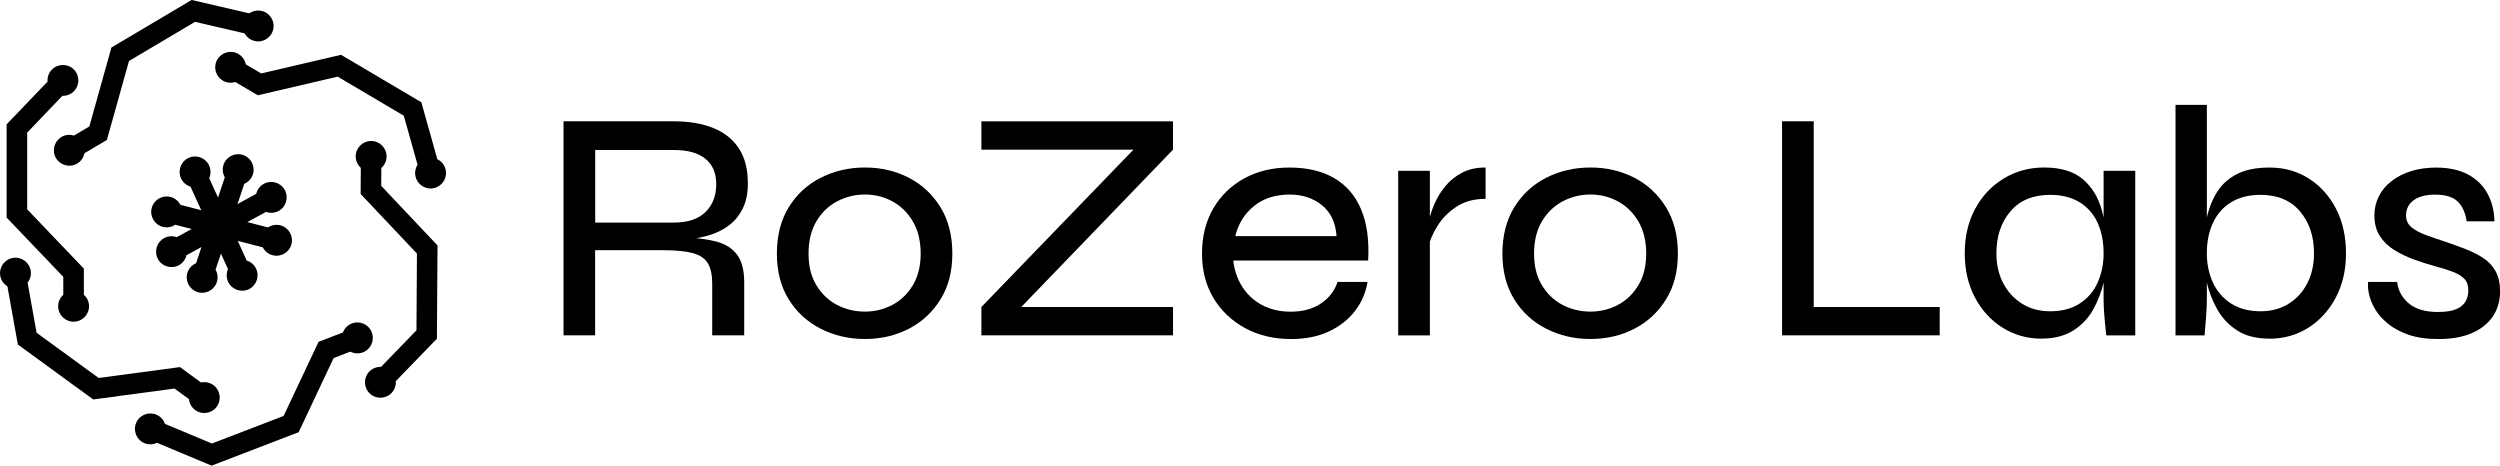
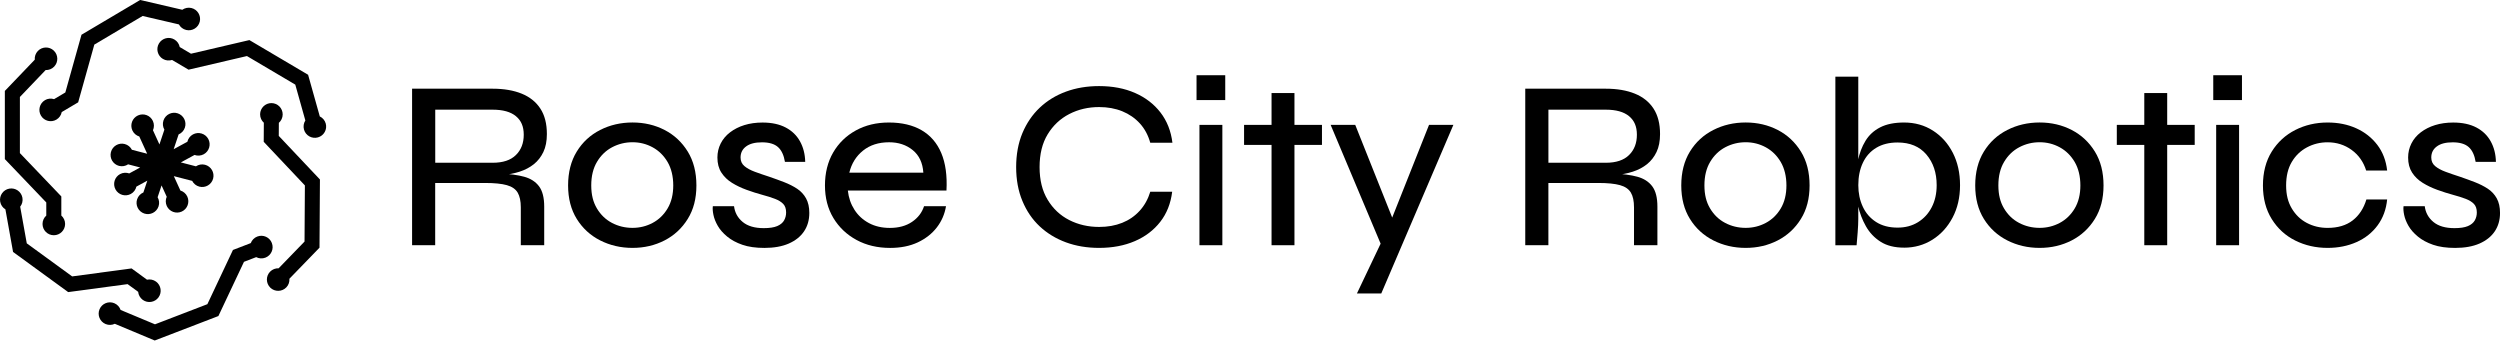
- <svg xmlns="http://www.w3.org/2000/svg" id="Layer_2" viewBox="0 0 671.92 125.14">
-   <g id="secondary_logo_expanded">
+ <svg xmlns="http://www.w3.org/2000/svg" id="Layer_2" viewBox="0 0 918.86 125.14">
+   <g id="secondary_logo_-_expanded">
    <g>
      <g>
        <path d="M56.2,44.48c-.95-2.08-3.41-3-5.5-2.05-2.08.95-3,3.41-2.05,5.5.51,1.12,1.46,1.9,2.55,2.24l2.89,6.33-5.61-1.45c-.52-1.01-1.46-1.81-2.65-2.12-2.22-.57-4.48.76-5.06,2.98-.57,2.22.76,4.48,2.98,5.06,1.19.31,2.39.06,3.34-.57l4.43,1.15-4.02,2.19c-1.07-.38-2.3-.33-3.38.25-2.01,1.09-2.76,3.61-1.67,5.63,1.09,2.01,3.61,2.76,5.63,1.67,1.08-.59,1.79-1.59,2.05-2.7l4.02-2.19-1.45,4.34c-1.05.45-1.91,1.32-2.3,2.49-.73,2.17.45,4.52,2.62,5.25,2.17.73,4.52-.45,5.25-2.62.39-1.17.23-2.38-.34-3.37l1.45-4.34,1.9,4.17c-.46,1.04-.49,2.27.02,3.39.95,2.08,3.41,3,5.5,2.05,2.08-.95,3-3.41,2.05-5.5-.51-1.12-1.46-1.9-2.55-2.24l-2.41-5.28,6.74,1.74c.52,1.01,1.45,1.81,2.65,2.12,2.22.57,4.48-.76,5.06-2.98.57-2.22-.76-4.48-2.98-5.06-1.19-.31-2.39-.06-3.34.57l-5.56-1.44,5.04-2.74c1.07.39,2.3.33,3.38-.25,2.01-1.09,2.76-3.61,1.67-5.63-1.09-2.01-3.61-2.76-5.63-1.67-1.08.59-1.79,1.59-2.05,2.7l-5.04,2.74,1.82-5.44c1.05-.45,1.91-1.32,2.3-2.49.73-2.17-.45-4.52-2.62-5.25-2.17-.73-4.52.45-5.25,2.62-.39,1.17-.23,2.38.34,3.37l-1.82,5.44-2.38-5.22c.46-1.04.49-2.27-.02-3.39Z" />
        <path d="M17.02,79.22c-.85.76-1.39,1.86-1.39,3.09,0,2.29,1.86,4.15,4.15,4.15s4.15-1.86,4.15-4.15c0-1.23-.54-2.33-1.39-3.09v-7.02l-15.23-15.93v-20.63l9.46-9.89c1.14.04,2.29-.38,3.14-1.27,1.58-1.66,1.53-4.28-.13-5.87-1.66-1.58-4.28-1.53-5.87.13-.85.89-1.22,2.06-1.13,3.2L1.78,33.42v25.06l15.23,15.93v4.81Z" />
        <path d="M16.51,36.83c-1.97,1.17-2.62,3.71-1.45,5.68,1.17,1.97,3.71,2.62,5.68,1.45,1.06-.63,1.73-1.65,1.95-2.77l6.04-3.58,5.94-21.22,17.75-10.52,13.33,3.1c.55,1,1.5,1.78,2.7,2.05,2.23.52,4.46-.87,4.98-3.1.52-2.23-.87-4.46-3.1-4.98-1.2-.28-2.39,0-3.33.65l-15.49-3.6-21.56,12.78-5.94,21.22-4.14,2.45c-1.09-.34-2.31-.25-3.37.38Z" />
        <path d="M119.72,45.39c-.33-1.18-1.15-2.1-2.18-2.6l-4.3-15.31-21.58-12.75-21.46,5.01-4.14-2.45c-.22-1.12-.9-2.14-1.96-2.77-1.97-1.17-4.52-.51-5.68,1.46-1.17,1.97-.51,4.52,1.46,5.68,1.06.63,2.28.72,3.37.38l6.05,3.57,21.46-5.01,17.77,10.5,3.7,13.18c-.61.96-.83,2.17-.5,3.35.62,2.21,2.91,3.49,5.12,2.87,2.21-.62,3.49-2.91,2.87-5.12Z" />
        <path d="M102.49,45.15c.86-.75,1.4-1.85,1.41-3.08.01-2.29-1.83-4.16-4.12-4.18-2.29-.01-4.16,1.83-4.18,4.12,0,1.23.52,2.34,1.37,3.1l-.04,7.02,15.13,16.02-.13,20.63-9.52,9.83c-1.14-.05-2.29.37-3.15,1.25-1.59,1.65-1.55,4.27.09,5.87,1.65,1.59,4.27,1.55,5.87-.09.86-.88,1.24-2.05,1.15-3.19l11.06-11.42.16-25.06-15.13-16.02.03-4.81Z" />
        <path d="M99.92,89.32c-.82-2.14-3.22-3.21-5.36-2.38-1.15.44-1.98,1.34-2.39,2.41l-6.55,2.52-9.4,19.93-19.26,7.4-12.63-5.28c-.37-1.08-1.18-2-2.32-2.48-2.11-.88-4.54.11-5.43,2.23-.88,2.11.11,4.54,2.23,5.43,1.14.47,2.36.4,3.39-.09l14.67,6.14,23.4-8.99,9.4-19.93,4.49-1.72c1.01.52,2.24.63,3.38.19,2.14-.82,3.21-3.22,2.38-5.36Z" />
        <path d="M50.78,107.26c.11,1.14.69,2.22,1.68,2.95,1.85,1.35,4.45.94,5.8-.91,1.35-1.85.94-4.45-.91-5.8-.99-.72-2.2-.94-3.32-.7l-5.67-4.14-21.84,2.93-16.68-12.15-2.42-13.47c.7-.9,1.04-2.08.82-3.29-.41-2.26-2.56-3.75-4.82-3.35-2.25.41-3.75,2.56-3.35,4.82.22,1.21.94,2.2,1.92,2.8l2.81,15.65,20.26,14.76,21.84-2.93,3.88,2.83Z" />
      </g>
      <g>
        <path d="M151.46,90.13v-57.53h29.6c4.14,0,7.7.61,10.68,1.82,2.98,1.21,5.27,3.04,6.87,5.5,1.6,2.45,2.39,5.57,2.39,9.35,0,2.6-.43,4.8-1.29,6.6-.86,1.8-2.02,3.29-3.5,4.48-1.48,1.18-3.22,2.1-5.23,2.75-2.01.65-4.17,1.06-6.47,1.24l-.62-.53c3.49.12,6.41.5,8.77,1.15,2.36.65,4.18,1.82,5.45,3.5,1.27,1.68,1.91,4.18,1.91,7.49v14.18h-8.6v-13.92c0-2.3-.39-4.11-1.15-5.41-.77-1.3-2.1-2.22-3.99-2.75-1.89-.53-4.55-.8-7.98-.8h-18.35v22.87h-8.51ZM159.97,59.82h21.1c3.78,0,6.63-.94,8.55-2.84,1.92-1.89,2.88-4.37,2.88-7.45s-.96-5.23-2.88-6.83c-1.92-1.59-4.77-2.39-8.55-2.39h-21.1v19.5Z" />
        <path d="M232.47,91.11c-4.31,0-8.27-.92-11.88-2.75-3.6-1.83-6.47-4.46-8.6-7.89-2.13-3.43-3.19-7.53-3.19-12.32s1.06-9,3.19-12.45c2.13-3.46,4.99-6.1,8.6-7.93,3.6-1.83,7.56-2.75,11.88-2.75s8.24.92,11.79,2.75c3.55,1.83,6.38,4.48,8.51,7.93,2.13,3.46,3.19,7.61,3.19,12.45s-1.06,8.89-3.19,12.32c-2.13,3.43-4.96,6.06-8.51,7.89-3.55,1.83-7.48,2.75-11.79,2.75ZM232.47,83.75c2.66,0,5.13-.61,7.4-1.82,2.27-1.21,4.11-2.98,5.5-5.32,1.39-2.33,2.08-5.16,2.08-8.46s-.7-6.23-2.08-8.6c-1.39-2.36-3.22-4.17-5.5-5.41-2.28-1.24-4.74-1.86-7.4-1.86s-5.14.61-7.45,1.82-4.17,3-5.58,5.36c-1.42,2.36-2.13,5.26-2.13,8.69s.69,6.13,2.08,8.46c1.39,2.33,3.24,4.11,5.54,5.32,2.3,1.21,4.82,1.82,7.53,1.82Z" />
-         <path d="M263.76,32.61h51.5v7.62l-43.34,44.94-1.15-2.66h44.5v7.62h-51.5v-7.62l43.43-44.94,1.15,2.66h-44.58v-7.62Z" />
-         <path d="M359.48,75.78h8.07c-.47,2.9-1.6,5.5-3.37,7.8-1.77,2.3-4.11,4.14-7,5.5-2.9,1.36-6.29,2.04-10.19,2.04-4.61,0-8.72-.97-12.32-2.92-3.6-1.95-6.44-4.64-8.51-8.07-2.07-3.43-3.1-7.42-3.1-11.97s1-8.64,3.01-12.1c2.01-3.46,4.79-6.16,8.33-8.11,3.55-1.95,7.59-2.92,12.14-2.92,4.79,0,8.8.95,12.05,2.84,3.25,1.89,5.66,4.68,7.22,8.38,1.57,3.69,2.2,8.29,1.91,13.78h-36.25c.29,2.66,1.11,5.02,2.44,7.09s3.1,3.69,5.32,4.88c2.22,1.18,4.77,1.77,7.67,1.77,3.25,0,5.97-.74,8.15-2.22,2.19-1.48,3.66-3.4,4.43-5.76ZM346.63,52.29c-3.84,0-7.03,1.02-9.57,3.06-2.54,2.04-4.23,4.74-5.05,8.11h27.21c-.24-3.6-1.54-6.37-3.9-8.29-2.36-1.92-5.26-2.88-8.69-2.88Z" />
-         <path d="M375.79,45.91h8.51v44.23h-8.51v-44.23ZM399.28,53.44c-3.07,0-5.69.71-7.84,2.13-2.16,1.42-3.87,3.16-5.14,5.23-1.27,2.07-2.11,4.05-2.53,5.94l-.09-5.05c.06-.59.22-1.52.49-2.79.27-1.27.75-2.7,1.46-4.3.71-1.6,1.65-3.12,2.84-4.57,1.18-1.45,2.66-2.64,4.43-3.59,1.77-.94,3.9-1.42,6.38-1.42v8.42Z" />
-         <path d="M427.47,91.11c-4.31,0-8.27-.92-11.88-2.75-3.61-1.83-6.47-4.46-8.6-7.89-2.13-3.43-3.19-7.53-3.19-12.32s1.06-9,3.19-12.45c2.13-3.46,4.99-6.1,8.6-7.93,3.6-1.83,7.56-2.75,11.88-2.75s8.24.92,11.79,2.75c3.54,1.83,6.38,4.48,8.51,7.93s3.19,7.61,3.19,12.45-1.06,8.89-3.19,12.32c-2.13,3.43-4.96,6.06-8.51,7.89-3.55,1.83-7.48,2.75-11.79,2.75ZM427.47,83.75c2.66,0,5.13-.61,7.4-1.82,2.27-1.21,4.11-2.98,5.5-5.32,1.39-2.33,2.08-5.16,2.08-8.46s-.7-6.23-2.08-8.6c-1.39-2.36-3.22-4.17-5.5-5.41-2.28-1.24-4.74-1.86-7.4-1.86s-5.14.61-7.45,1.82-4.17,3-5.58,5.36c-1.42,2.36-2.13,5.26-2.13,8.69s.69,6.13,2.08,8.46c1.39,2.33,3.23,4.11,5.54,5.32,2.3,1.21,4.82,1.82,7.53,1.82Z" />
-         <path d="M487.47,32.61v49.9h33.86v7.62h-42.37v-57.53h8.51Z" />
-         <path d="M548.63,91.02c-3.78,0-7.24-.98-10.37-2.93-3.13-1.95-5.61-4.65-7.45-8.11-1.83-3.46-2.75-7.43-2.75-11.92s.93-8.46,2.79-11.92,4.42-6.17,7.67-8.15c3.25-1.98,6.88-2.97,10.9-2.97,4.43,0,7.87,1.04,10.33,3.1,2.45,2.07,4.17,4.85,5.14,8.33.97,3.49,1.46,7.36,1.46,11.61,0,2.36-.3,4.88-.89,7.53-.59,2.66-1.54,5.17-2.84,7.53-1.3,2.36-3.1,4.27-5.41,5.72-2.3,1.45-5.17,2.17-8.6,2.17ZM551.02,83.66c3.13,0,5.78-.69,7.93-2.08,2.16-1.39,3.77-3.26,4.83-5.63,1.06-2.36,1.6-4.99,1.6-7.89,0-3.13-.55-5.88-1.64-8.24-1.09-2.36-2.72-4.2-4.88-5.5-2.16-1.3-4.77-1.95-7.84-1.95-4.61,0-8.17,1.48-10.68,4.43-2.51,2.96-3.77,6.71-3.77,11.26,0,3.07.62,5.78,1.86,8.11,1.24,2.33,2.94,4.17,5.1,5.5,2.16,1.33,4.65,1.99,7.49,1.99ZM565.38,45.91h8.51v44.23h-7.8c-.24-2.19-.41-4.05-.53-5.58-.12-1.54-.18-2.89-.18-4.08v-34.57Z" />
-         <path d="M593.13,28.18v52.3c0,1.36-.08,2.98-.22,4.88-.15,1.89-.28,3.49-.4,4.79h-7.8V28.18h8.42ZM609.97,91.02c-3.49,0-6.37-.72-8.64-2.17-2.28-1.45-4.08-3.35-5.41-5.72-1.33-2.36-2.29-4.88-2.88-7.53-.59-2.66-.89-5.17-.89-7.53,0-3.19.28-6.17.84-8.95.56-2.78,1.49-5.23,2.79-7.36,1.3-2.13,3.1-3.78,5.41-4.96,2.3-1.18,5.23-1.77,8.78-1.77,3.96,0,7.49.99,10.59,2.97,3.1,1.98,5.54,4.7,7.31,8.15s2.66,7.43,2.66,11.92-.92,8.46-2.75,11.92c-1.83,3.46-4.3,6.16-7.4,8.11-3.1,1.95-6.58,2.93-10.42,2.93ZM607.57,83.66c2.84,0,5.33-.66,7.49-1.99,2.16-1.33,3.84-3.16,5.05-5.5,1.21-2.33,1.82-5.04,1.82-8.11,0-4.55-1.26-8.3-3.77-11.26-2.51-2.95-6.04-4.43-10.59-4.43-3.07,0-5.69.65-7.84,1.95-2.16,1.3-3.8,3.13-4.92,5.5-1.12,2.36-1.68,5.11-1.68,8.24,0,2.9.54,5.53,1.64,7.89,1.09,2.36,2.72,4.24,4.88,5.63,2.16,1.39,4.8,2.08,7.93,2.08Z" />
-         <path d="M636.47,75.78h7.8c.29,2.36,1.36,4.3,3.19,5.81,1.83,1.51,4.4,2.26,7.71,2.26,2.13,0,3.78-.25,4.96-.75,1.18-.5,2.02-1.2,2.53-2.08.5-.89.75-1.86.75-2.92,0-1.36-.36-2.41-1.06-3.15-.71-.74-1.71-1.36-3.01-1.86-1.3-.5-2.84-.99-4.61-1.46-1.95-.53-3.9-1.15-5.85-1.86s-3.74-1.56-5.36-2.57c-1.63-1-2.92-2.26-3.9-3.77-.97-1.51-1.46-3.35-1.46-5.54,0-1.83.4-3.55,1.2-5.14.8-1.6,1.95-2.97,3.46-4.12s3.26-2.04,5.27-2.66c2.01-.62,4.22-.93,6.65-.93,3.37,0,6.2.61,8.51,1.82,2.3,1.21,4.06,2.91,5.27,5.1,1.21,2.19,1.85,4.7,1.91,7.53h-7.45c-.41-2.48-1.27-4.3-2.57-5.45-1.3-1.15-3.25-1.73-5.85-1.73s-4.49.5-5.85,1.51c-1.36,1-2.04,2.36-2.04,4.08,0,1.3.47,2.35,1.42,3.15s2.22,1.49,3.81,2.08c1.6.59,3.4,1.21,5.41,1.86,1.89.65,3.71,1.32,5.45,1.99,1.74.68,3.31,1.48,4.7,2.39,1.39.92,2.48,2.1,3.28,3.54.8,1.45,1.2,3.24,1.2,5.36,0,2.6-.65,4.86-1.95,6.78-1.3,1.92-3.18,3.41-5.63,4.48-2.45,1.06-5.42,1.59-8.91,1.59-3.19,0-5.89-.38-8.11-1.15-2.22-.77-4.08-1.77-5.58-3.01-1.51-1.24-2.66-2.56-3.46-3.94s-1.33-2.73-1.6-4.03c-.27-1.3-.34-2.36-.22-3.19Z" />
+         <path d="M261.99,75.78h7.8c.29,2.36,1.36,4.3,3.19,5.81,1.83,1.51,4.4,2.26,7.71,2.26,2.13,0,3.78-.25,4.96-.75,1.18-.5,2.02-1.2,2.53-2.08.5-.89.75-1.86.75-2.92,0-1.36-.35-2.41-1.06-3.15-.71-.74-1.71-1.36-3.01-1.86-1.3-.5-2.84-.99-4.61-1.46-1.95-.53-3.9-1.15-5.85-1.86-1.95-.71-3.74-1.56-5.36-2.57-1.63-1-2.92-2.26-3.9-3.77s-1.46-3.35-1.46-5.54c0-1.83.4-3.55,1.2-5.14s1.95-2.97,3.46-4.12,3.26-2.04,5.27-2.66c2.01-.62,4.22-.93,6.65-.93,3.37,0,6.2.61,8.51,1.82,2.3,1.21,4.06,2.91,5.27,5.1,1.21,2.19,1.85,4.7,1.91,7.53h-7.45c-.41-2.48-1.27-4.3-2.57-5.45-1.3-1.15-3.25-1.73-5.85-1.73s-4.49.5-5.85,1.51c-1.36,1-2.04,2.36-2.04,4.08,0,1.3.47,2.35,1.42,3.15.94.8,2.22,1.49,3.81,2.08,1.6.59,3.4,1.21,5.41,1.86,1.89.65,3.71,1.32,5.45,1.99,1.74.68,3.31,1.48,4.7,2.39,1.39.92,2.48,2.1,3.28,3.54.8,1.45,1.2,3.24,1.2,5.36,0,2.6-.65,4.86-1.95,6.78-1.3,1.92-3.18,3.41-5.63,4.48-2.45,1.06-5.42,1.59-8.91,1.59-3.19,0-5.89-.38-8.11-1.15-2.22-.77-4.08-1.77-5.58-3.01-1.51-1.24-2.66-2.56-3.46-3.94s-1.33-2.73-1.6-4.03c-.27-1.3-.34-2.36-.22-3.19Z" />
+         <path d="M339.63,75.78h8.07c-.47,2.9-1.6,5.5-3.37,7.8-1.77,2.3-4.11,4.14-7,5.5-2.9,1.36-6.29,2.04-10.19,2.04-4.61,0-8.72-.97-12.32-2.92-3.6-1.95-6.44-4.64-8.51-8.07-2.07-3.43-3.1-7.42-3.1-11.97s1-8.64,3.01-12.1c2.01-3.46,4.79-6.16,8.33-8.11,3.55-1.95,7.59-2.92,12.14-2.92,4.79,0,8.8.95,12.05,2.84,3.25,1.89,5.66,4.68,7.22,8.38,1.56,3.69,2.2,8.29,1.91,13.78h-36.25c.29,2.66,1.11,5.02,2.44,7.09s3.1,3.69,5.32,4.88c2.22,1.18,4.77,1.77,7.67,1.77,3.25,0,5.97-.74,8.15-2.22,2.19-1.48,3.66-3.4,4.43-5.76ZM326.78,52.29c-3.84,0-7.03,1.02-9.57,3.06-2.54,2.04-4.23,4.74-5.05,8.11h27.21c-.24-3.6-1.54-6.37-3.9-8.29-2.36-1.92-5.26-2.88-8.69-2.88Z" />
+         <path d="M430.83,70.46c-.53,4.31-1.99,8.01-4.39,11.08-2.39,3.07-5.51,5.44-9.35,7.09-3.84,1.65-8.21,2.48-13.12,2.48-4.43,0-8.5-.68-12.19-2.04-3.69-1.36-6.9-3.31-9.62-5.85-2.72-2.54-4.85-5.66-6.38-9.35-1.54-3.69-2.3-7.84-2.3-12.45s.77-8.83,2.3-12.5c1.54-3.66,3.66-6.78,6.38-9.35,2.72-2.57,5.92-4.53,9.62-5.89,3.69-1.36,7.76-2.04,12.19-2.04,4.96,0,9.36.84,13.21,2.53,3.84,1.68,6.96,4.08,9.35,7.18,2.39,3.1,3.86,6.81,4.39,11.12h-8.15c-.77-2.78-2.04-5.14-3.81-7.09s-3.93-3.44-6.47-4.48c-2.54-1.03-5.38-1.55-8.51-1.55-4.02,0-7.68.86-10.99,2.57-3.31,1.71-5.95,4.2-7.93,7.45-1.98,3.25-2.97,7.27-2.97,12.05s.99,8.73,2.97,12.01c1.98,3.28,4.62,5.76,7.93,7.45,3.31,1.68,6.97,2.53,10.99,2.53,3.13,0,5.95-.5,8.47-1.51,2.51-1,4.65-2.48,6.43-4.43s3.07-4.28,3.9-7h8.07Z" />
+         <path d="M450.33,27.65v9.13h-10.55v-9.13h10.55ZM440.85,45.9h8.42v44.23h-8.42v-44.23Z" />
+         <path d="M457.25,45.9h28.63v7.36h-28.63v-7.36ZM467.35,34.2h8.42v55.93h-8.42v-55.93Z" />
+         <path d="M489.07,45.9h9.04l16.93,42.46-7.36,1.77-18.61-44.23ZM534.18,45.9l-26.5,61.96h-8.95l11.43-24.02,15.07-37.94h8.95Z" />
+         <path d="M560.6,90.13v-57.53h29.6c4.14,0,7.7.61,10.68,1.82,2.98,1.21,5.27,3.04,6.87,5.5,1.59,2.45,2.39,5.57,2.39,9.35,0,2.6-.43,4.8-1.29,6.6-.86,1.8-2.02,3.29-3.5,4.48-1.48,1.18-3.22,2.1-5.23,2.75-2.01.65-4.17,1.06-6.47,1.24l-.62-.53c3.49.12,6.41.5,8.78,1.15,2.36.65,4.18,1.82,5.45,3.5,1.27,1.68,1.91,4.18,1.91,7.49v14.18h-8.6v-13.92c0-2.3-.38-4.11-1.15-5.41-.77-1.3-2.1-2.22-3.99-2.75-1.89-.53-4.55-.8-7.98-.8h-18.35v22.87h-8.51ZM569.11,59.82h21.09c3.78,0,6.63-.94,8.55-2.84,1.92-1.89,2.88-4.37,2.88-7.45s-.96-5.23-2.88-6.83c-1.92-1.59-4.77-2.39-8.55-2.39h-21.09v19.5Z" />
+         <path d="M641.61,91.11c-4.31,0-8.27-.92-11.88-2.75-3.61-1.83-6.47-4.46-8.6-7.89-2.13-3.43-3.19-7.53-3.19-12.32s1.06-9,3.19-12.45c2.13-3.46,4.99-6.1,8.6-7.93,3.6-1.83,7.56-2.75,11.88-2.75s8.24.92,11.79,2.75c3.54,1.83,6.38,4.48,8.51,7.93s3.19,7.61,3.19,12.45-1.06,8.89-3.19,12.32c-2.13,3.43-4.96,6.06-8.51,7.89-3.55,1.83-7.48,2.75-11.79,2.75ZM641.61,83.75c2.66,0,5.13-.61,7.4-1.82,2.27-1.21,4.11-2.98,5.5-5.32,1.39-2.33,2.08-5.16,2.08-8.46s-.7-6.23-2.08-8.6c-1.39-2.36-3.22-4.17-5.5-5.41-2.28-1.24-4.74-1.86-7.4-1.86s-5.14.61-7.45,1.82-4.17,3-5.58,5.36c-1.42,2.36-2.13,5.26-2.13,8.69s.69,6.13,2.08,8.46c1.39,2.33,3.23,4.11,5.54,5.32,2.3,1.21,4.82,1.82,7.53,1.82Z" />
+         <path d="M683,28.18v52.3c0,1.36-.08,2.98-.22,4.88-.15,1.89-.28,3.49-.4,4.79h-7.8V28.18h8.42ZM699.84,91.02c-3.49,0-6.37-.72-8.64-2.17-2.28-1.45-4.08-3.35-5.41-5.72-1.33-2.36-2.29-4.88-2.88-7.53-.59-2.66-.89-5.17-.89-7.53,0-3.19.28-6.17.84-8.95.56-2.78,1.49-5.23,2.79-7.36,1.3-2.13,3.1-3.78,5.41-4.96,2.3-1.18,5.23-1.77,8.78-1.77,3.96,0,7.49.99,10.59,2.97,3.1,1.98,5.54,4.7,7.31,8.15s2.66,7.43,2.66,11.92-.92,8.46-2.75,11.92c-1.83,3.46-4.3,6.16-7.4,8.11-3.1,1.95-6.58,2.93-10.42,2.93ZM697.45,83.66c2.84,0,5.33-.66,7.49-1.99,2.16-1.33,3.84-3.16,5.05-5.5,1.21-2.33,1.82-5.04,1.82-8.11,0-4.55-1.26-8.3-3.77-11.26-2.51-2.95-6.04-4.43-10.59-4.43-3.07,0-5.69.65-7.84,1.95-2.16,1.3-3.8,3.13-4.92,5.5-1.12,2.36-1.68,5.11-1.68,8.24,0,2.9.54,5.53,1.64,7.89,1.09,2.36,2.72,4.24,4.88,5.63,2.16,1.39,4.8,2.08,7.93,2.08Z" />
+         <path d="M749.65,91.11c-4.31,0-8.27-.92-11.88-2.75-3.61-1.83-6.47-4.46-8.6-7.89-2.13-3.43-3.19-7.53-3.19-12.32s1.06-9,3.19-12.45c2.13-3.46,4.99-6.1,8.6-7.93,3.6-1.83,7.56-2.75,11.88-2.75s8.24.92,11.79,2.75c3.54,1.83,6.38,4.48,8.51,7.93s3.19,7.61,3.19,12.45-1.06,8.89-3.19,12.32c-2.13,3.43-4.96,6.06-8.51,7.89-3.55,1.83-7.48,2.75-11.79,2.75ZM749.65,83.75c2.66,0,5.13-.61,7.4-1.82,2.27-1.21,4.11-2.98,5.5-5.32,1.39-2.33,2.08-5.16,2.08-8.46s-.7-6.23-2.08-8.6c-1.39-2.36-3.22-4.17-5.5-5.41-2.28-1.24-4.74-1.86-7.4-1.86s-5.14.61-7.45,1.82-4.17,3-5.58,5.36c-1.42,2.36-2.13,5.26-2.13,8.69s.69,6.13,2.08,8.46c1.39,2.33,3.23,4.11,5.54,5.32,2.3,1.21,4.82,1.82,7.53,1.82Z" />
+         <path d="M778.02,45.9h28.63v7.36h-28.63v-7.36ZM788.12,34.2h8.42v55.93h-8.42v-55.93Z" />
+         <path d="M824.02,27.65v9.13h-10.55v-9.13h10.55ZM814.54,45.9h8.42v44.23h-8.42v-44.23Z" />
+         <path d="M877.38,73.29c-.35,3.66-1.52,6.84-3.5,9.53-1.98,2.69-4.56,4.74-7.75,6.16-3.19,1.42-6.74,2.13-10.64,2.13-4.31,0-8.27-.9-11.88-2.7-3.61-1.8-6.49-4.43-8.64-7.89-2.16-3.46-3.24-7.58-3.24-12.36s1.08-9,3.24-12.45c2.16-3.46,5.04-6.1,8.64-7.93,3.6-1.83,7.56-2.75,11.88-2.75,3.9,0,7.42.71,10.55,2.13,3.13,1.42,5.7,3.44,7.71,6.07,2.01,2.63,3.22,5.78,3.63,9.44h-7.71c-1-3.19-2.79-5.72-5.36-7.58s-5.51-2.79-8.82-2.79c-2.72,0-5.25.62-7.58,1.86-2.33,1.24-4.2,3.03-5.58,5.36-1.39,2.33-2.08,5.22-2.08,8.64s.69,6.13,2.08,8.46c1.39,2.33,3.23,4.11,5.54,5.32,2.3,1.21,4.84,1.82,7.62,1.82,3.78,0,6.85-.92,9.22-2.75,2.36-1.83,4.05-4.4,5.05-7.71h7.62Z" />
+         <path d="M883.4,75.78h7.8c.29,2.36,1.36,4.3,3.19,5.81,1.83,1.51,4.4,2.26,7.71,2.26,2.13,0,3.78-.25,4.96-.75,1.18-.5,2.02-1.2,2.53-2.08.5-.89.75-1.86.75-2.92,0-1.36-.36-2.41-1.06-3.15-.71-.74-1.71-1.36-3.01-1.86-1.3-.5-2.84-.99-4.61-1.46-1.95-.53-3.9-1.15-5.85-1.86s-3.74-1.56-5.36-2.57c-1.63-1-2.92-2.26-3.9-3.77-.97-1.51-1.46-3.35-1.46-5.54,0-1.83.4-3.55,1.2-5.14.8-1.6,1.95-2.97,3.46-4.12s3.26-2.04,5.27-2.66c2.01-.62,4.22-.93,6.65-.93,3.37,0,6.2.61,8.51,1.82,2.3,1.21,4.06,2.91,5.27,5.1,1.21,2.19,1.85,4.7,1.91,7.53h-7.45c-.41-2.48-1.27-4.3-2.57-5.45-1.3-1.15-3.25-1.73-5.85-1.73s-4.49.5-5.85,1.51c-1.36,1-2.04,2.36-2.04,4.08,0,1.3.47,2.35,1.42,3.15s2.22,1.49,3.81,2.08c1.6.59,3.4,1.21,5.41,1.86,1.89.65,3.71,1.32,5.45,1.99,1.74.68,3.31,1.48,4.7,2.39,1.39.92,2.48,2.1,3.28,3.54.8,1.45,1.2,3.24,1.2,5.36,0,2.6-.65,4.86-1.95,6.78-1.3,1.92-3.18,3.41-5.63,4.48-2.45,1.06-5.42,1.59-8.91,1.59-3.19,0-5.89-.38-8.11-1.15-2.22-.77-4.08-1.77-5.58-3.01-1.51-1.24-2.66-2.56-3.46-3.94s-1.33-2.73-1.6-4.03c-.27-1.3-.34-2.36-.22-3.19Z" />
      </g>
    </g>
  </g>
</svg>
